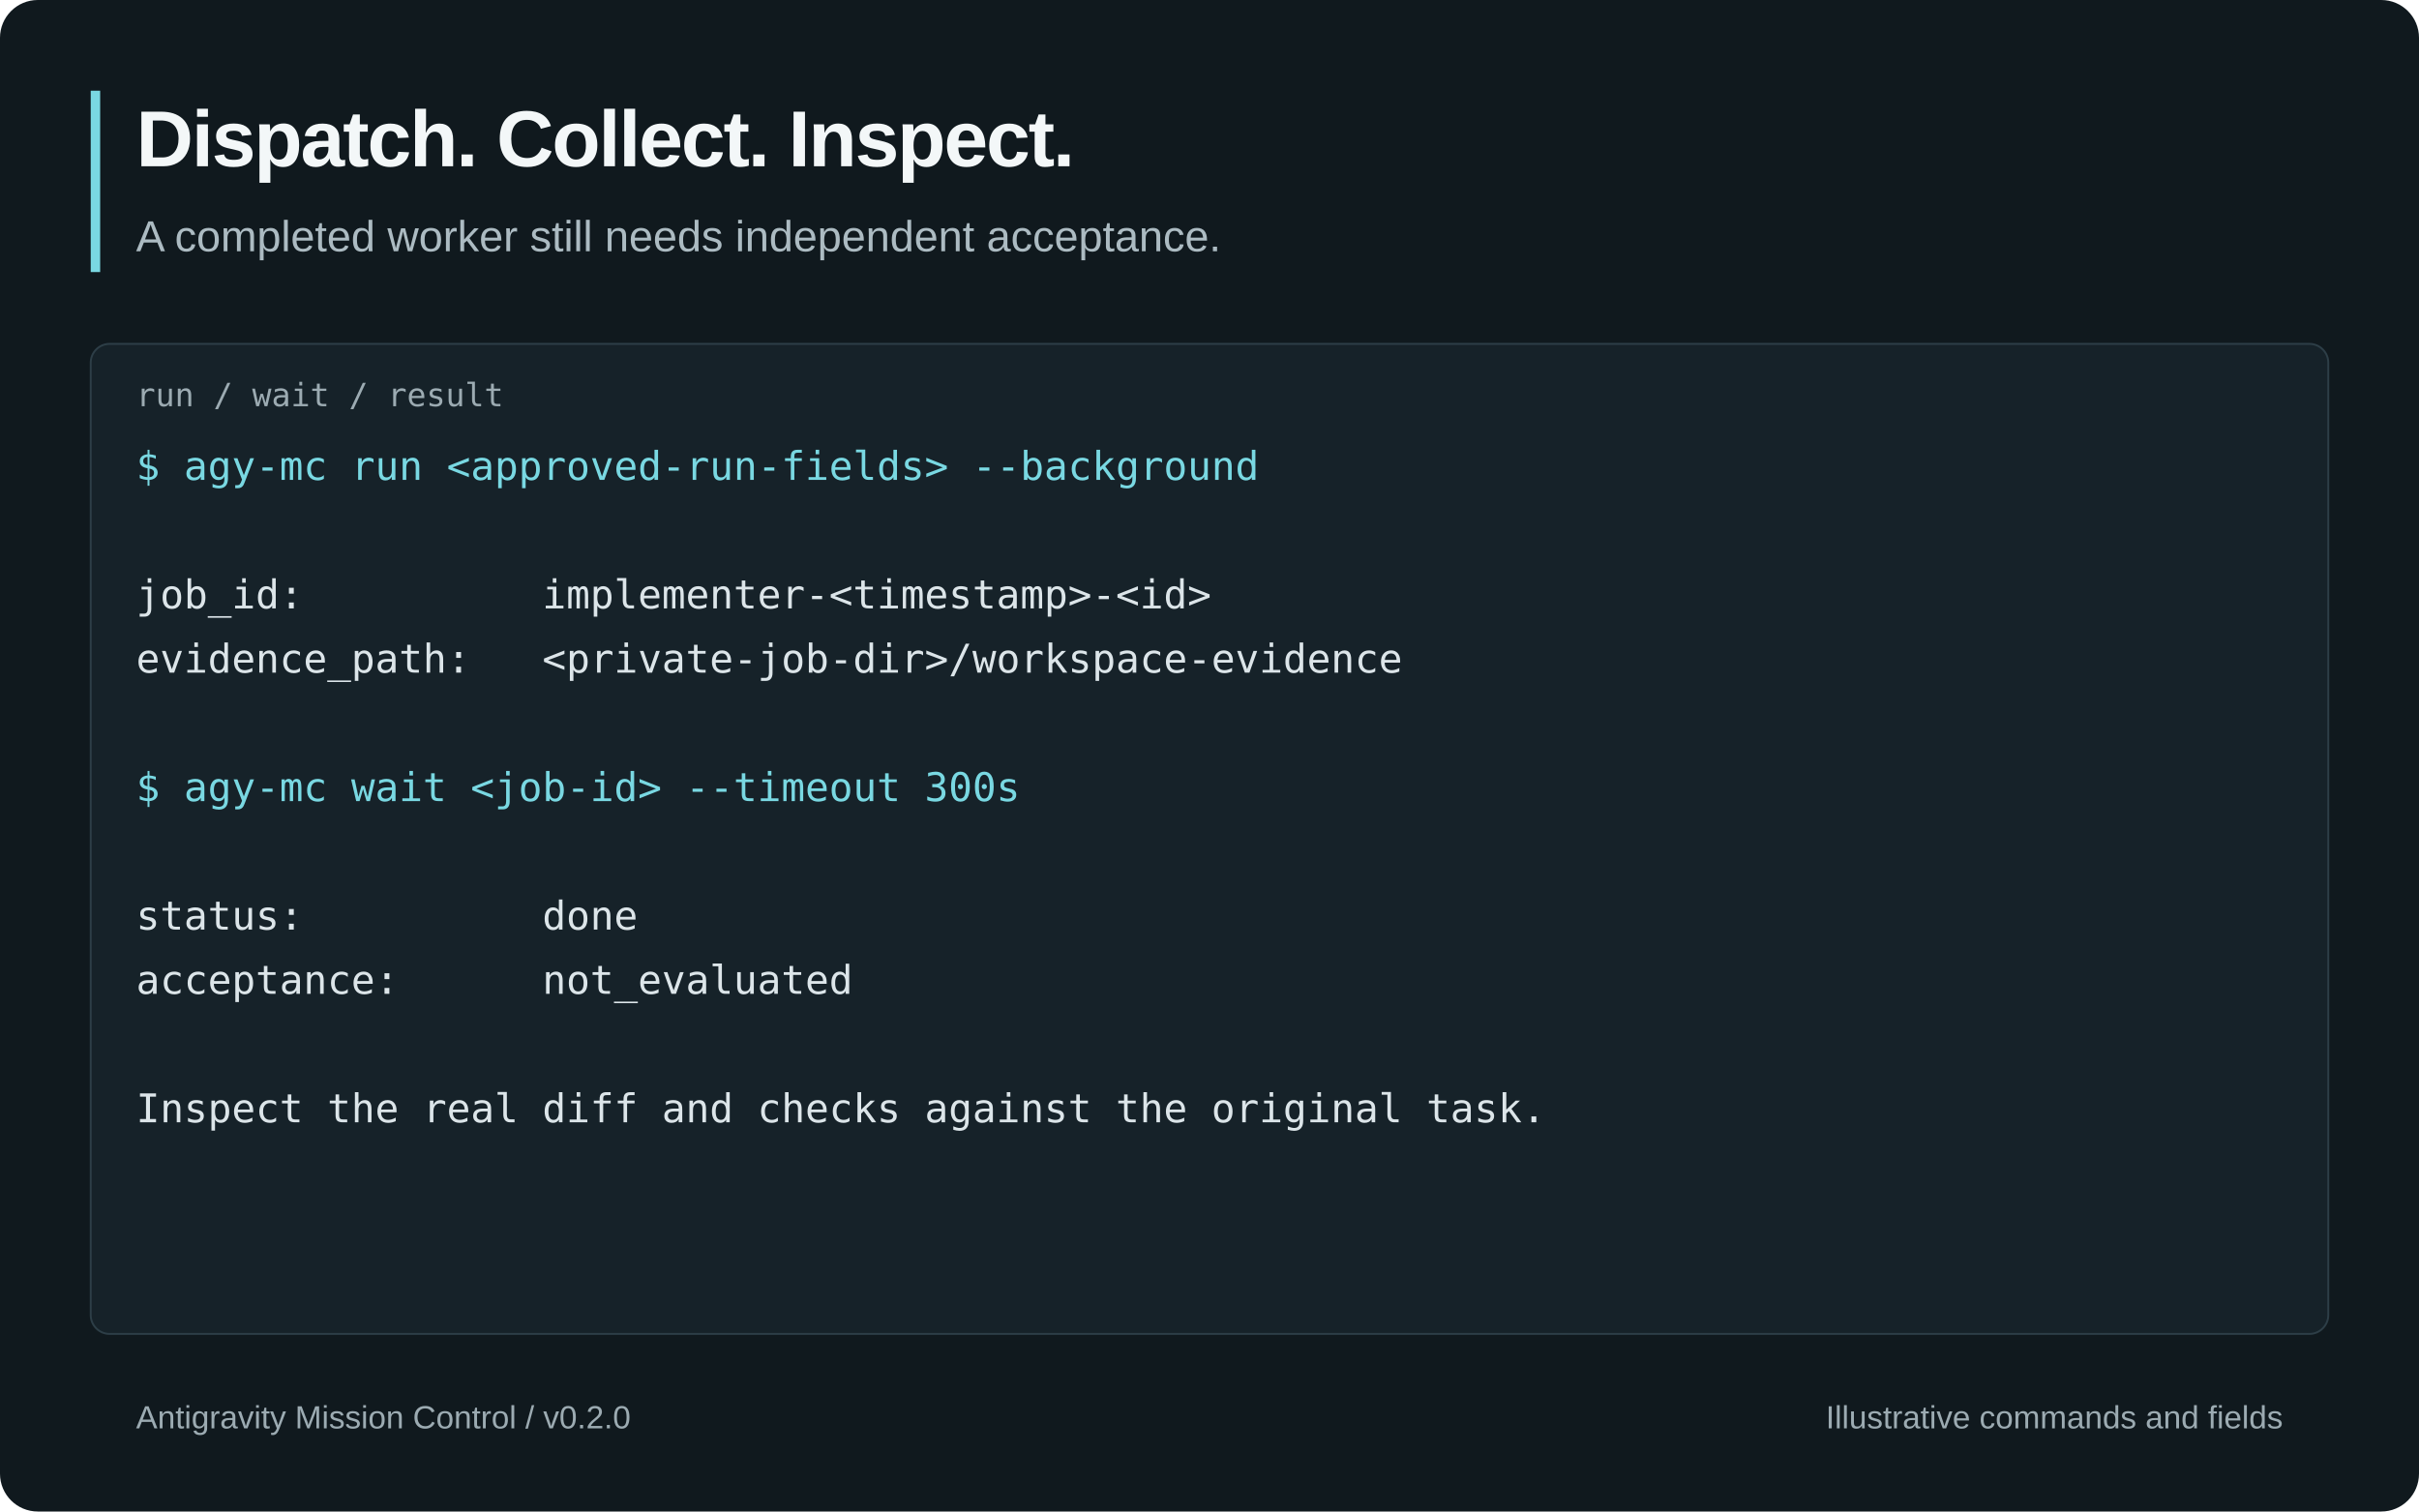
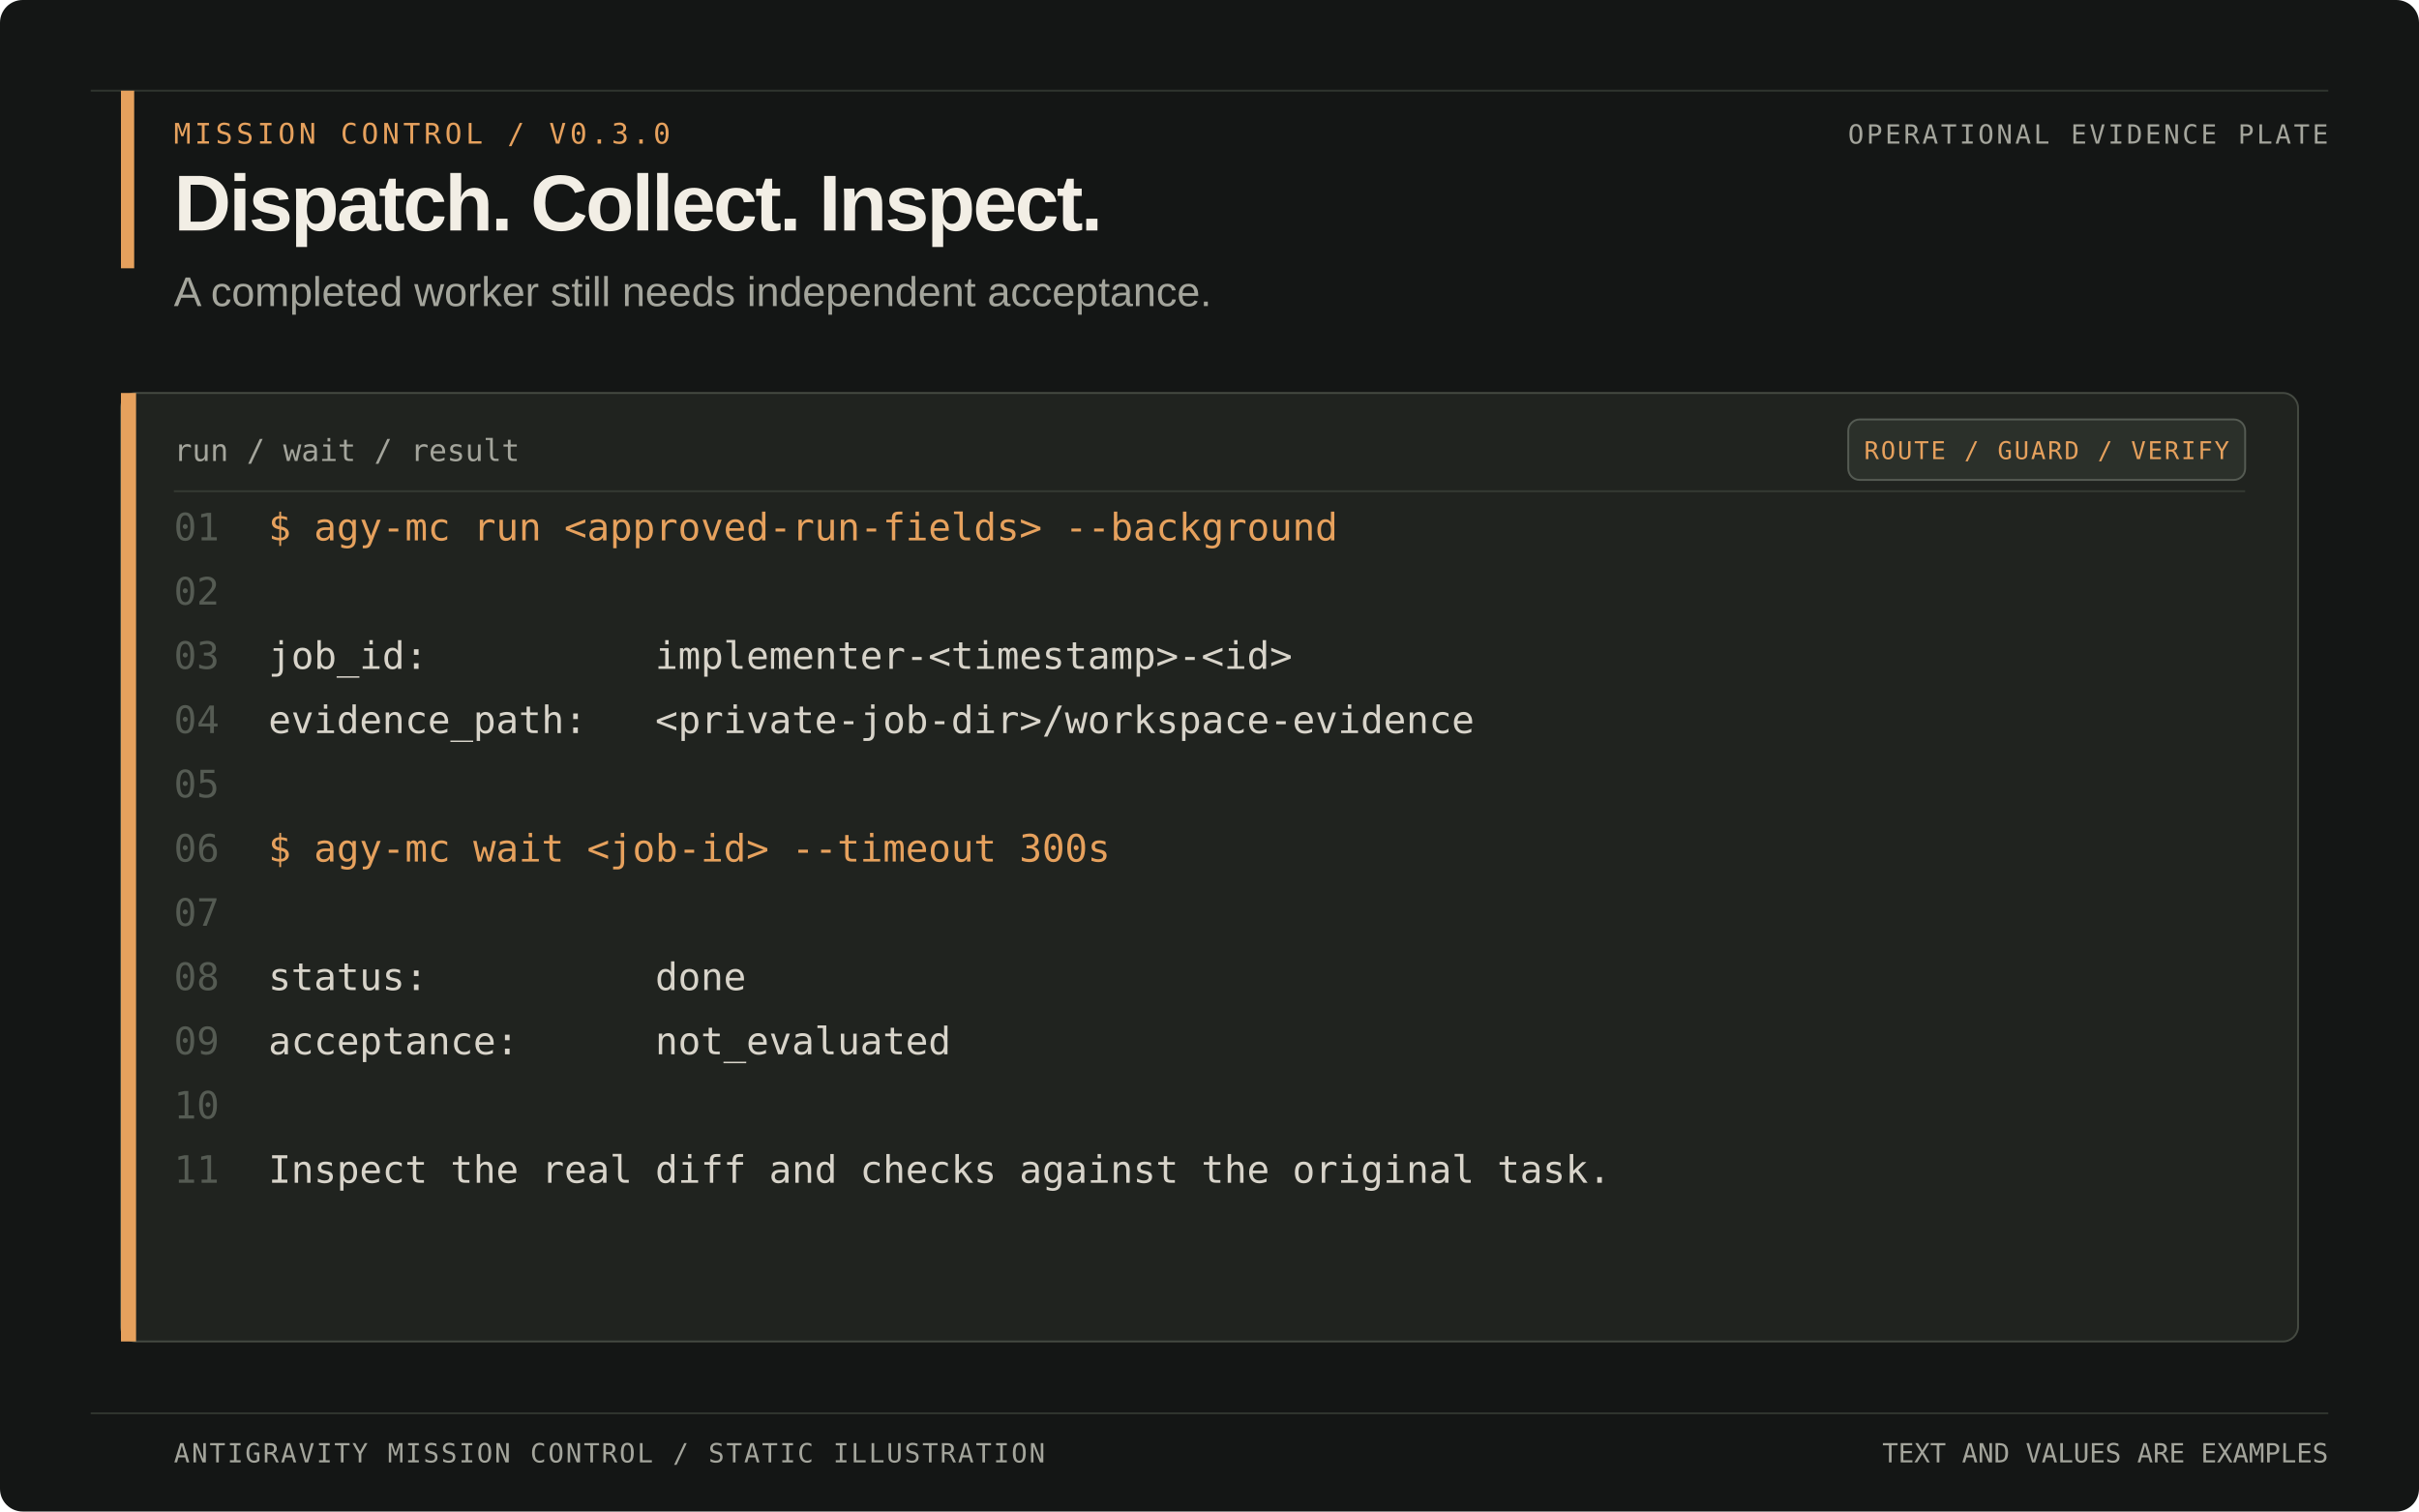
<svg xmlns="http://www.w3.org/2000/svg" width="1280" height="800" viewBox="0 0 1280 800" role="img" aria-labelledby="title desc">
-   <rect width="1280" height="800" rx="20" fill="#10191e" />
-   <rect x="48" y="48" width="5" height="96" fill="#79d8e2" />
-   <text x="72" y="88" font-family="Arial, Helvetica, sans-serif" font-size="42" font-weight="700" letter-spacing="-1" fill="#f3f7f8">Dispatch. Collect. Inspect.</text>
-   <text x="72" y="133" font-family="Arial, Helvetica, sans-serif" font-size="23" fill="#acbbc2">A completed worker still needs independent acceptance.</text>
-   <rect x="48" y="182" width="1184" height="524" rx="10" fill="#162229" stroke="#2d3e47" />
-   <text x="72" y="215" font-family="Menlo, monospace" font-size="17" fill="#9cabb2">run / wait / result</text>
-   <g xml:space="preserve" font-family="Menlo, Consolas, monospace" font-size="21">
-     <text x="72" y="254" fill="#79d8e2">$ agy-mc run &lt;approved-run-fields&gt; --background</text>
-     <text x="72" y="288" fill="#dce5e9" />
-     <text x="72" y="322" fill="#dce5e9">job_id:          implementer-&lt;timestamp&gt;-&lt;id&gt;</text>
-     <text x="72" y="356" fill="#dce5e9">evidence_path:   &lt;private-job-dir&gt;/workspace-evidence</text>
-     <text x="72" y="390" fill="#dce5e9" />
-     <text x="72" y="424" fill="#79d8e2">$ agy-mc wait &lt;job-id&gt; --timeout 300s</text>
-     <text x="72" y="458" fill="#dce5e9" />
-     <text x="72" y="492" fill="#dce5e9">status:          done</text>
-     <text x="72" y="526" fill="#dce5e9">acceptance:      not_evaluated</text>
-     <text x="72" y="560" fill="#dce5e9" />
-     <text x="72" y="594" fill="#dce5e9">Inspect the real diff and checks against the original task.</text>
+   <rect width="1280" height="800" rx="12" fill="#141615" />
+   <path d="M48 48H1232M48 748H1232" stroke="#30352f" />
+   <rect x="64" y="48" width="7" height="94" fill="#e6a15d" />
+   <text x="92" y="76" font-family="Menlo, Consolas, monospace" font-size="15" letter-spacing="2" fill="#e6a15d">MISSION CONTROL  /  V0.3.0</text>
+   <text x="92" y="122" font-family="Arial, Helvetica, sans-serif" font-size="42" font-weight="700" letter-spacing="-1.2" fill="#f2eee5">Dispatch. Collect. Inspect.</text>
+   <text x="92" y="162" font-family="Arial, Helvetica, sans-serif" font-size="22" fill="#a4a59c">A completed worker still needs independent acceptance.</text>
+   <text x="1232" y="76" text-anchor="end" font-family="Menlo, Consolas, monospace" font-size="14" letter-spacing="1.4" fill="#a4a59c">OPERATIONAL EVIDENCE PLATE</text>
+   <rect x="64" y="208" width="1152" height="502" rx="8" fill="#20231f" stroke="#454a42" />
+   <rect x="64" y="208" width="8" height="502" fill="#e6a15d" />
+   <text x="92" y="244" font-family="Menlo, Consolas, monospace" font-size="16" fill="#a4a59c">run / wait / result</text>
+   <rect x="978" y="222" width="210" height="32" rx="6" fill="#2b302a" stroke="#555b53" />
+   <text x="1083" y="243" text-anchor="middle" font-family="Menlo, Consolas, monospace" font-size="13" letter-spacing="1" fill="#e6a15d">ROUTE / GUARD / VERIFY</text>
+   <path d="M92 260H1188" stroke="#343a33" />
+   <g xml:space="preserve" font-family="Menlo, Consolas, monospace" font-size="20">
+     <text x="92" y="286" fill="#555b53">01</text>
+     <text x="142" y="286" fill="#e6a15d">$ agy-mc run &lt;approved-run-fields&gt; --background</text>
+     <text x="92" y="320" fill="#555b53">02</text>
+     <text x="142" y="320" fill="#d8d4ca" />
+     <text x="92" y="354" fill="#555b53">03</text>
+     <text x="142" y="354" fill="#d8d4ca">job_id:          implementer-&lt;timestamp&gt;-&lt;id&gt;</text>
+     <text x="92" y="388" fill="#555b53">04</text>
+     <text x="142" y="388" fill="#d8d4ca">evidence_path:   &lt;private-job-dir&gt;/workspace-evidence</text>
+     <text x="92" y="422" fill="#555b53">05</text>
+     <text x="142" y="422" fill="#d8d4ca" />
+     <text x="92" y="456" fill="#555b53">06</text>
+     <text x="142" y="456" fill="#e6a15d">$ agy-mc wait &lt;job-id&gt; --timeout 300s</text>
+     <text x="92" y="490" fill="#555b53">07</text>
+     <text x="142" y="490" fill="#d8d4ca" />
+     <text x="92" y="524" fill="#555b53">08</text>
+     <text x="142" y="524" fill="#d8d4ca">status:          done</text>
+     <text x="92" y="558" fill="#555b53">09</text>
+     <text x="142" y="558" fill="#d8d4ca">acceptance:      not_evaluated</text>
+     <text x="92" y="592" fill="#555b53">10</text>
+     <text x="142" y="592" fill="#d8d4ca" />
+     <text x="92" y="626" fill="#555b53">11</text>
+     <text x="142" y="626" fill="#d8d4ca">Inspect the real diff and checks against the original task.</text>
  </g>
-   <text x="72" y="756" font-family="Arial, Helvetica, sans-serif" font-size="17" fill="#9cabb2">Antigravity Mission Control  /  v0.2.0</text>
-   <text x="1208" y="756" text-anchor="end" font-family="Arial, Helvetica, sans-serif" font-size="17" fill="#9cabb2">Illustrative commands and fields</text>
+   <text x="92" y="774" font-family="Menlo, Consolas, monospace" font-size="14" letter-spacing="1" fill="#a4a59c">ANTIGRAVITY MISSION CONTROL  /  STATIC ILLUSTRATION</text>
+   <text x="1232" y="774" text-anchor="end" font-family="Menlo, Consolas, monospace" font-size="14" fill="#a4a59c">TEXT AND VALUES ARE EXAMPLES</text>
</svg>
